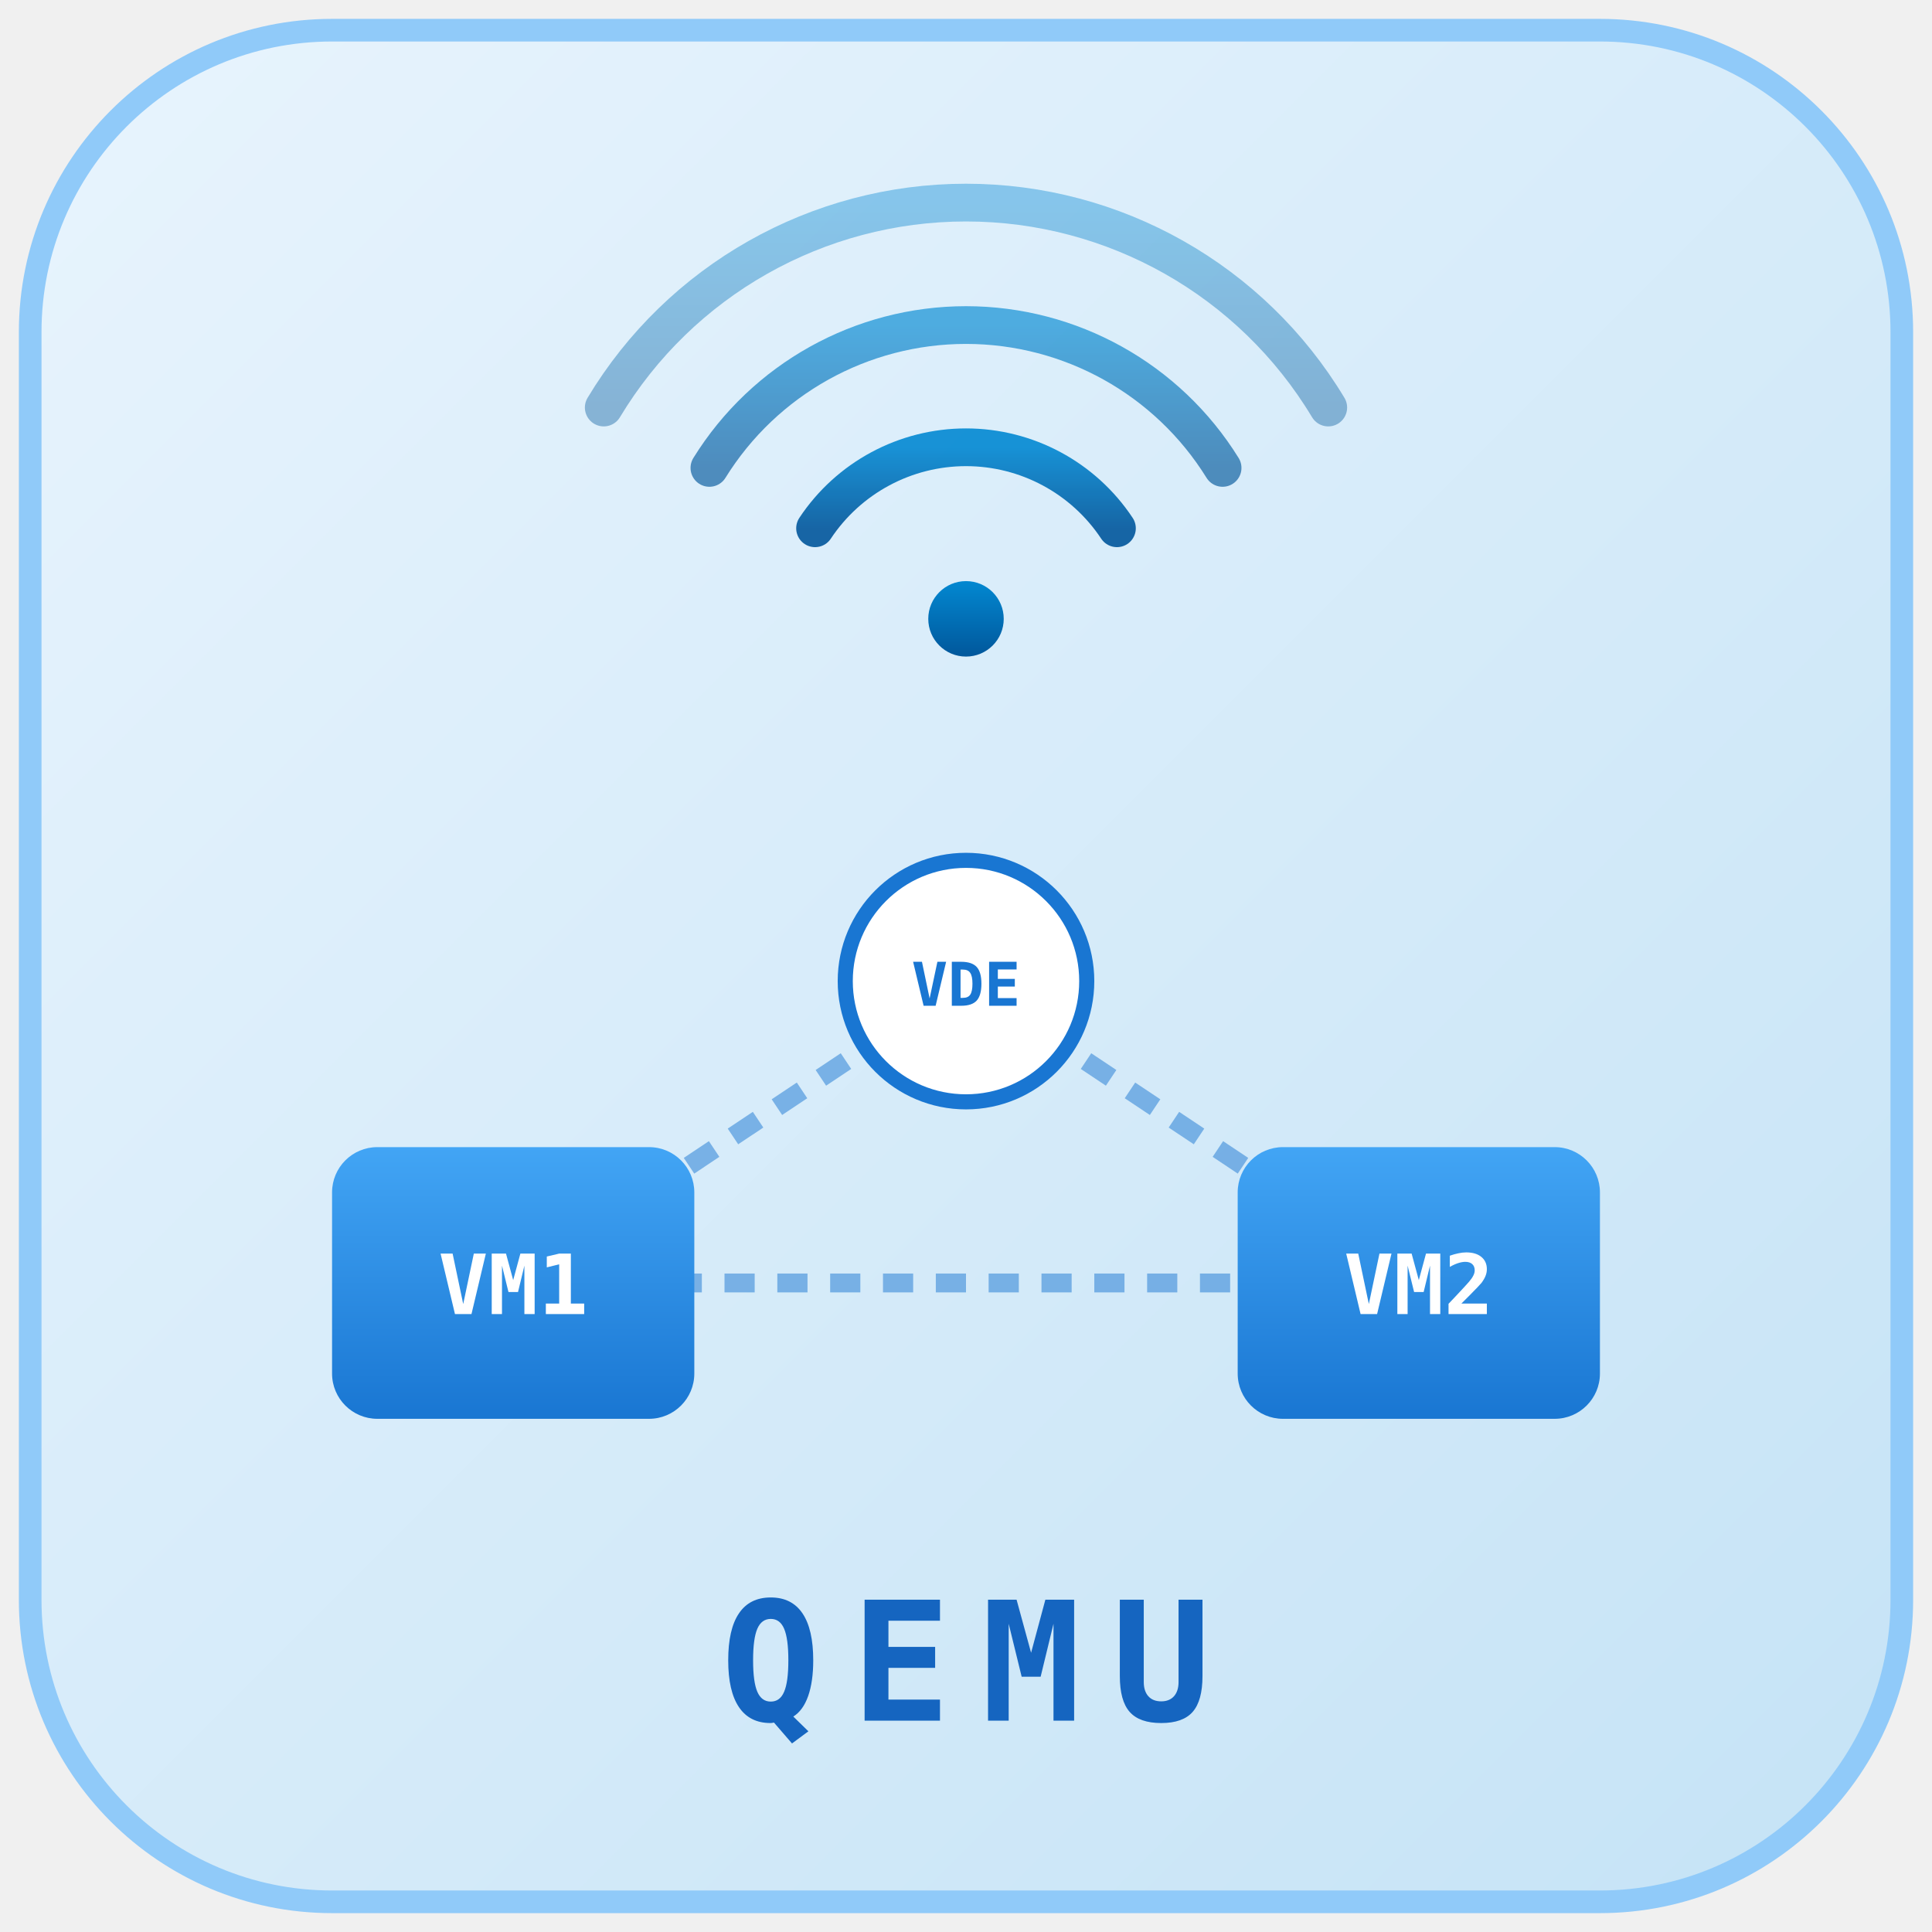
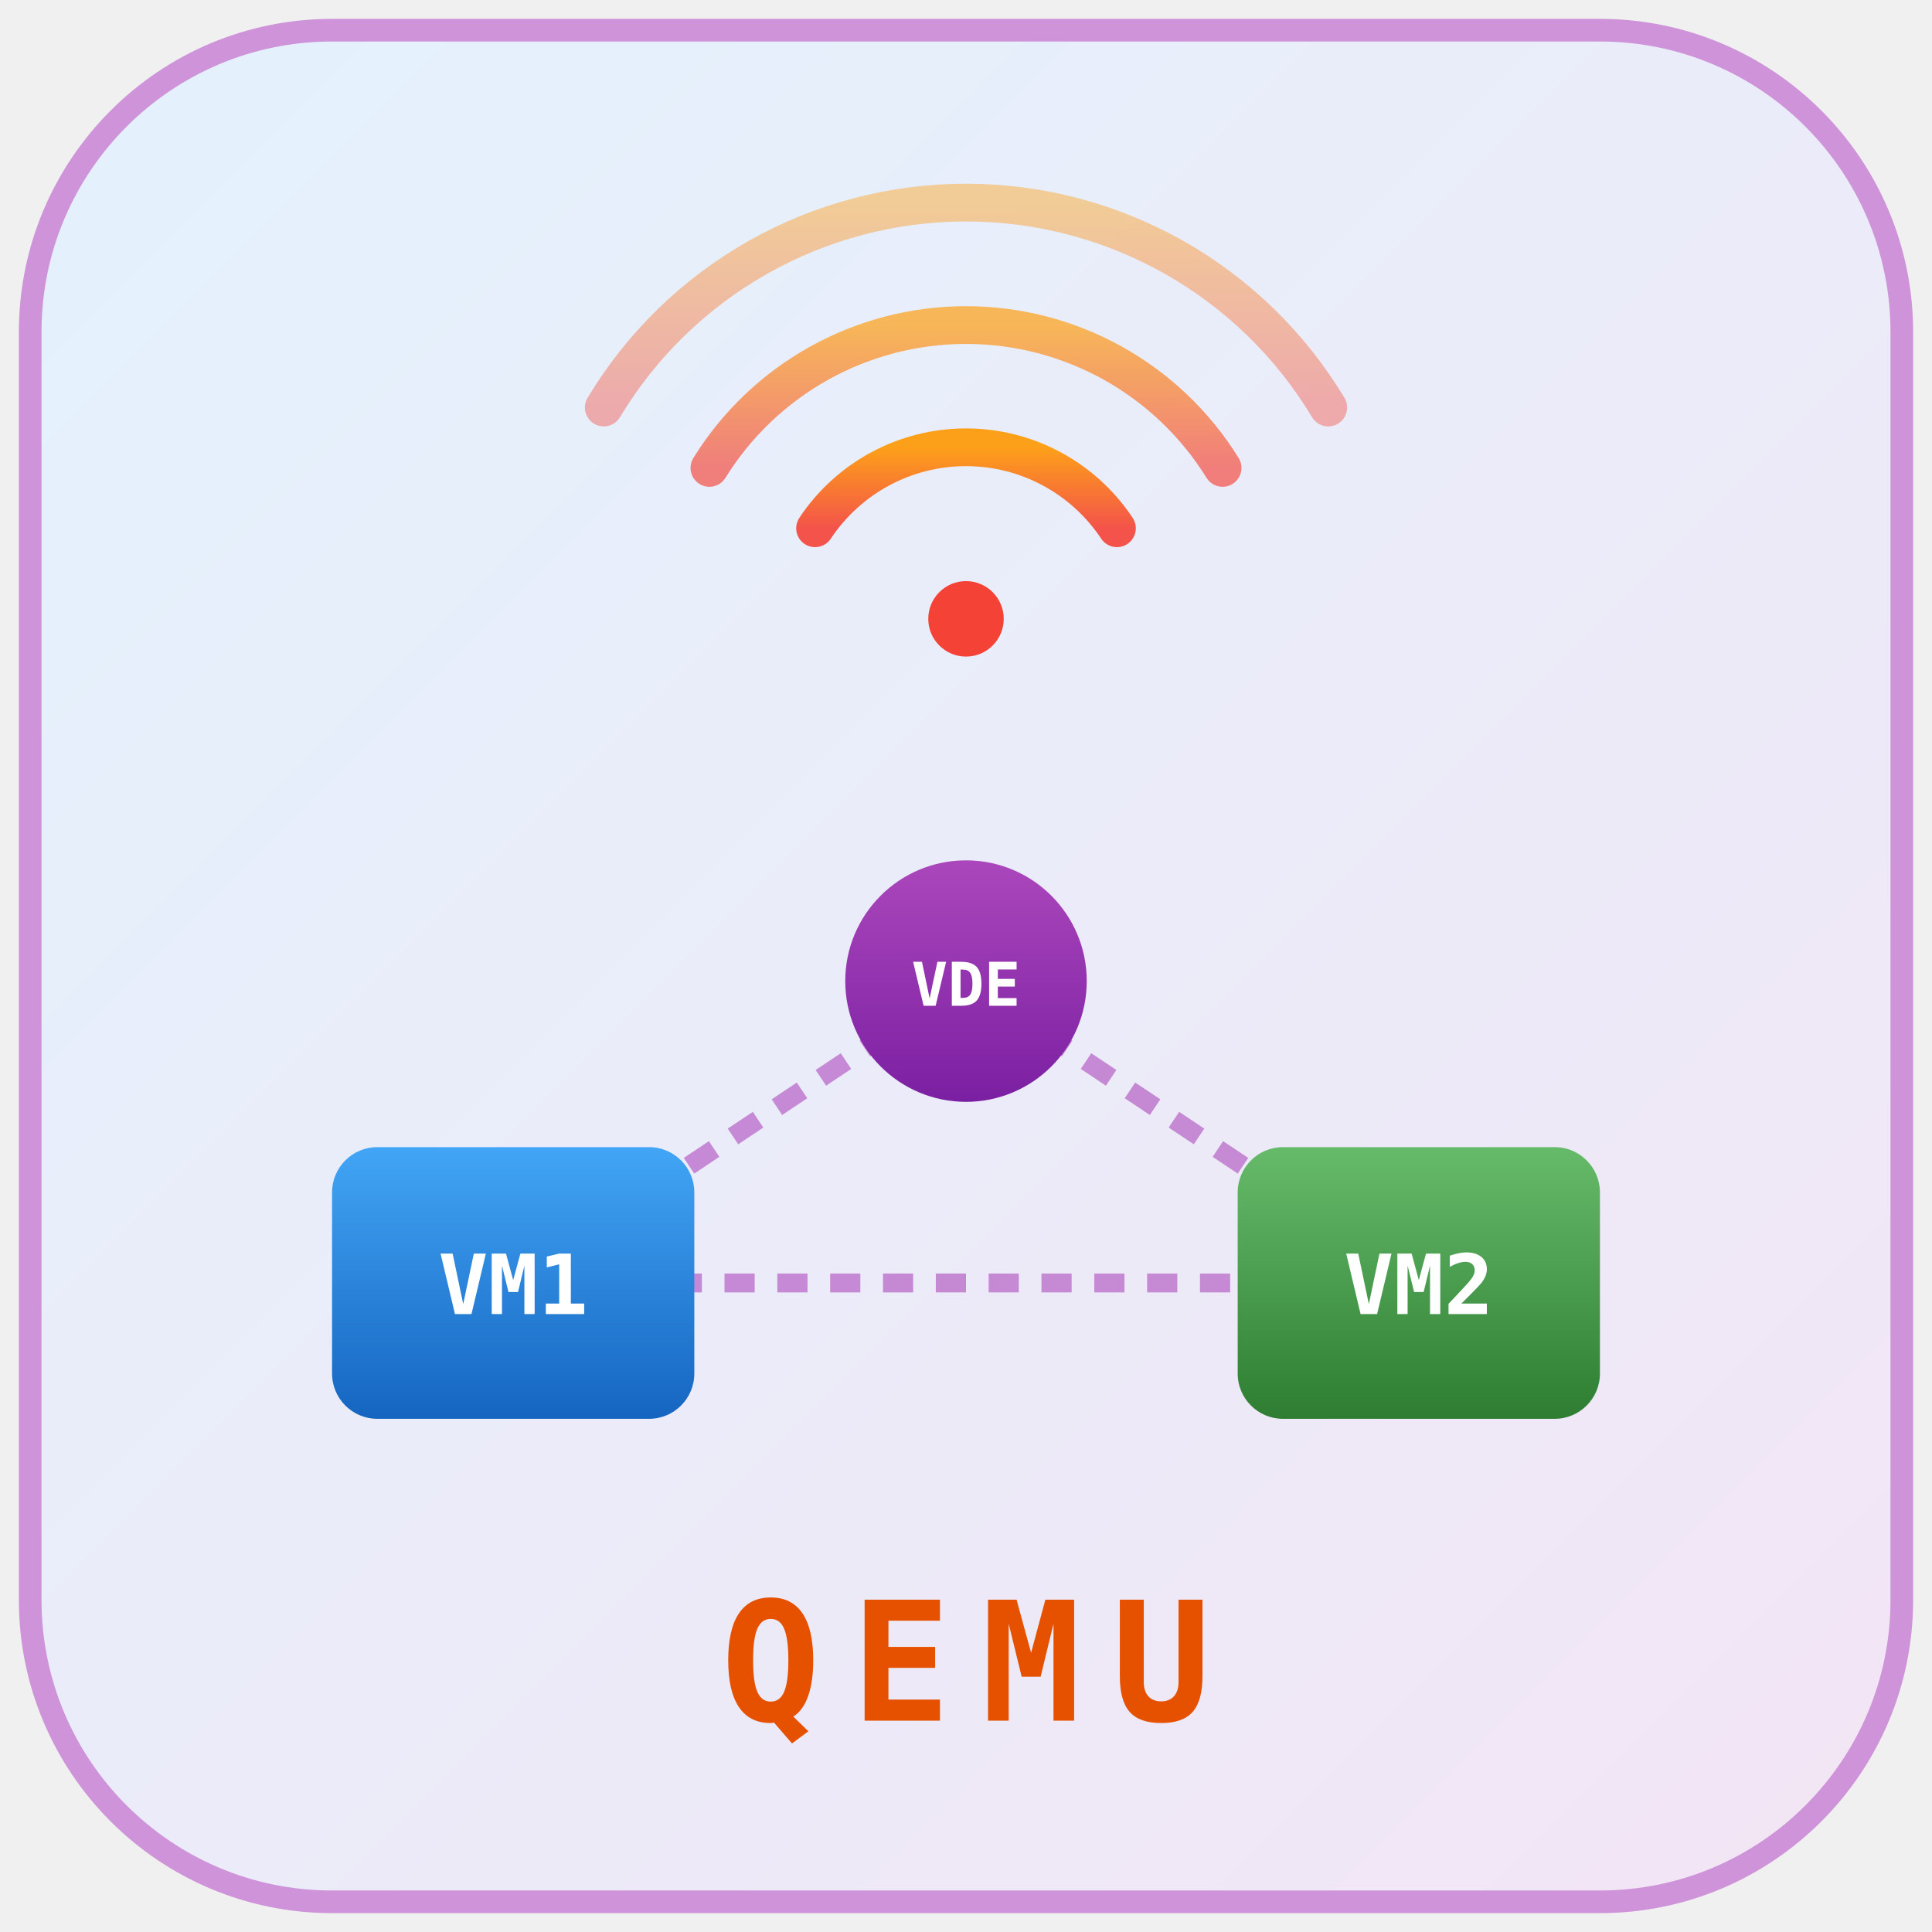
<svg xmlns="http://www.w3.org/2000/svg" viewBox="0 0 256 256" width="256" height="256">
  <defs>
    <linearGradient id="bg" x1="0" y1="0" x2="1" y2="1">
-       <stop offset="0%" stop-color="#e8f4fd" />
-       <stop offset="100%" stop-color="#c5e3f6" />
+       <stop offset="0%" stop-color="#e3f2fd" />
+       <stop offset="100%" stop-color="#f3e5f5" />
    </linearGradient>
    <linearGradient id="wifi" x1="0.5" y1="0" x2="0.5" y2="1">
-       <stop offset="0%" stop-color="#0288d1" />
-       <stop offset="100%" stop-color="#01579b" />
+       <stop offset="0%" stop-color="#ff9800" />
+       <stop offset="100%" stop-color="#f44336" />
    </linearGradient>
-     <linearGradient id="vm" x1="0" y1="0" x2="0" y2="1">
+     <linearGradient id="vm1" x1="0" y1="0" x2="0" y2="1">
      <stop offset="0%" stop-color="#42a5f5" />
-       <stop offset="100%" stop-color="#1976d2" />
+       <stop offset="100%" stop-color="#1565c0" />
+     </linearGradient>
+     <linearGradient id="vm2" x1="0" y1="0" x2="0" y2="1">
+       <stop offset="0%" stop-color="#66bb6a" />
+       <stop offset="100%" stop-color="#2e7d32" />
+     </linearGradient>
+     <linearGradient id="switch" x1="0" y1="0" x2="0" y2="1">
+       <stop offset="0%" stop-color="#ab47bc" />
+       <stop offset="100%" stop-color="#7b1fa2" />
    </linearGradient>
  </defs>
-   <rect x="4" y="4" width="248" height="248" rx="40" ry="40" fill="url(#bg)" stroke="#90caf9" stroke-width="3" />
+   <rect x="4" y="4" width="248" height="248" rx="40" ry="40" fill="url(#bg)" stroke="#ce93d8" stroke-width="3" />
  <g transform="translate(128, 82)" fill="none" stroke="url(#wifi)" stroke-width="5" stroke-linecap="round">
    <path d="M-48,-28 A 56,56 0 0,1 48,-28" opacity="0.4" />
    <path d="M-34,-20 A 40,40 0 0,1 34,-20" opacity="0.65" />
    <path d="M-20,-12 A 24,24 0 0,1 20,-12" opacity="0.9" />
-     <circle cx="0" cy="0" r="5" fill="url(#wifi)" stroke="none" />
+     <circle cx="0" cy="0" r="5" fill="#f44336" stroke="none" />
  </g>
-   <line x1="68" y1="170" x2="128" y2="130" stroke="#1976d2" stroke-width="2.5" stroke-dasharray="4,3" opacity="0.5" />
-   <line x1="188" y1="170" x2="128" y2="130" stroke="#1976d2" stroke-width="2.5" stroke-dasharray="4,3" opacity="0.5" />
-   <line x1="68" y1="170" x2="188" y2="170" stroke="#1976d2" stroke-width="2.5" stroke-dasharray="4,3" opacity="0.5" />
+   <line x1="68" y1="170" x2="128" y2="130" stroke="#ab47bc" stroke-width="2.5" stroke-dasharray="4,3" opacity="0.6" />
+   <line x1="188" y1="170" x2="128" y2="130" stroke="#ab47bc" stroke-width="2.5" stroke-dasharray="4,3" opacity="0.6" />
+   <line x1="68" y1="170" x2="188" y2="170" stroke="#ab47bc" stroke-width="2.5" stroke-dasharray="4,3" opacity="0.6" />
  <g transform="translate(68, 170)">
-     <rect x="-24" y="-18" width="48" height="36" rx="6" fill="url(#vm)" />
+     <rect x="-24" y="-18" width="48" height="36" rx="6" fill="url(#vm1)" />
    <text x="0" y="1" text-anchor="middle" font-family="monospace" font-weight="bold" font-size="11" fill="#fff" dominant-baseline="middle">VM1</text>
  </g>
  <g transform="translate(188, 170)">
-     <rect x="-24" y="-18" width="48" height="36" rx="6" fill="url(#vm)" />
+     <rect x="-24" y="-18" width="48" height="36" rx="6" fill="url(#vm2)" />
    <text x="0" y="1" text-anchor="middle" font-family="monospace" font-weight="bold" font-size="11" fill="#fff" dominant-baseline="middle">VM2</text>
  </g>
  <g transform="translate(128, 130)">
-     <circle r="16" fill="#fff" stroke="#1976d2" stroke-width="2" />
-     <text x="0" y="1" text-anchor="middle" font-family="monospace" font-weight="bold" font-size="8" fill="#1976d2" dominant-baseline="middle">VDE</text>
+     <circle r="16" fill="url(#switch)" />
+     <text x="0" y="1" text-anchor="middle" font-family="monospace" font-weight="bold" font-size="8" fill="#fff" dominant-baseline="middle">VDE</text>
  </g>
-   <text x="128" y="228" text-anchor="middle" font-family="monospace" font-weight="bold" font-size="22" fill="#1565c0" letter-spacing="4">QEMU</text>
+   <text x="128" y="228" text-anchor="middle" font-family="monospace" font-weight="bold" font-size="22" fill="#e65100" letter-spacing="4">QEMU</text>
</svg>
